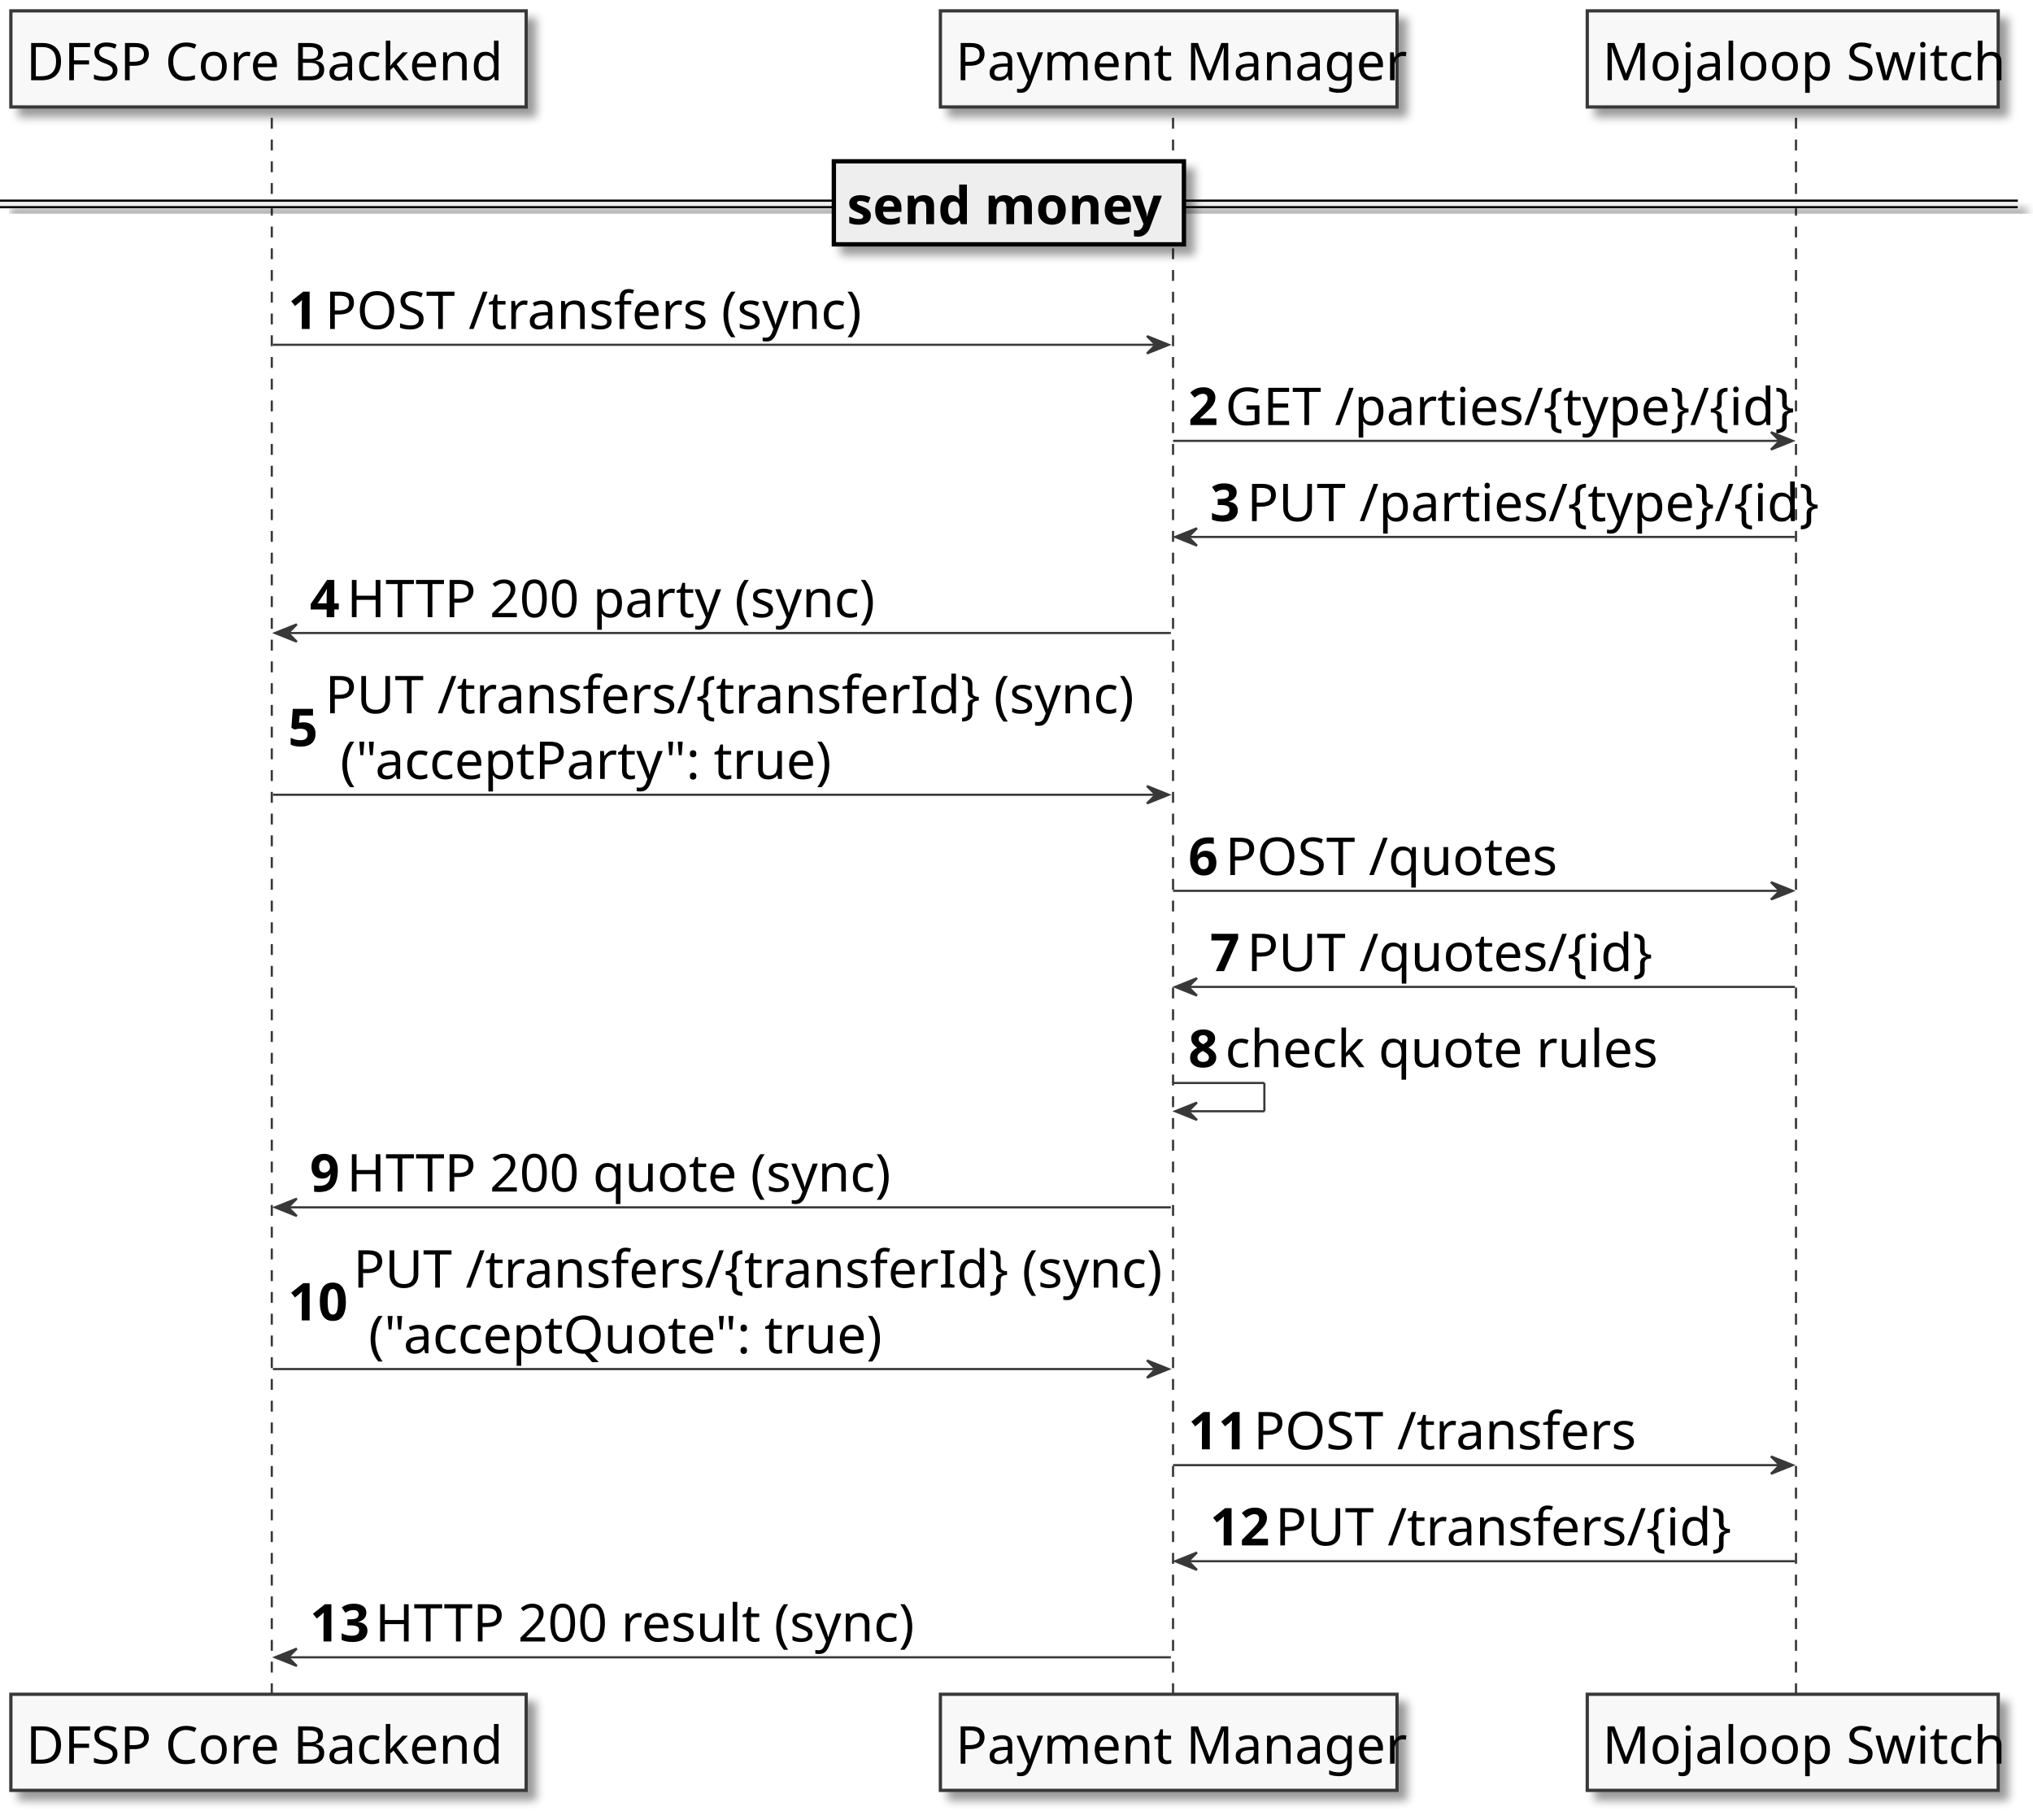
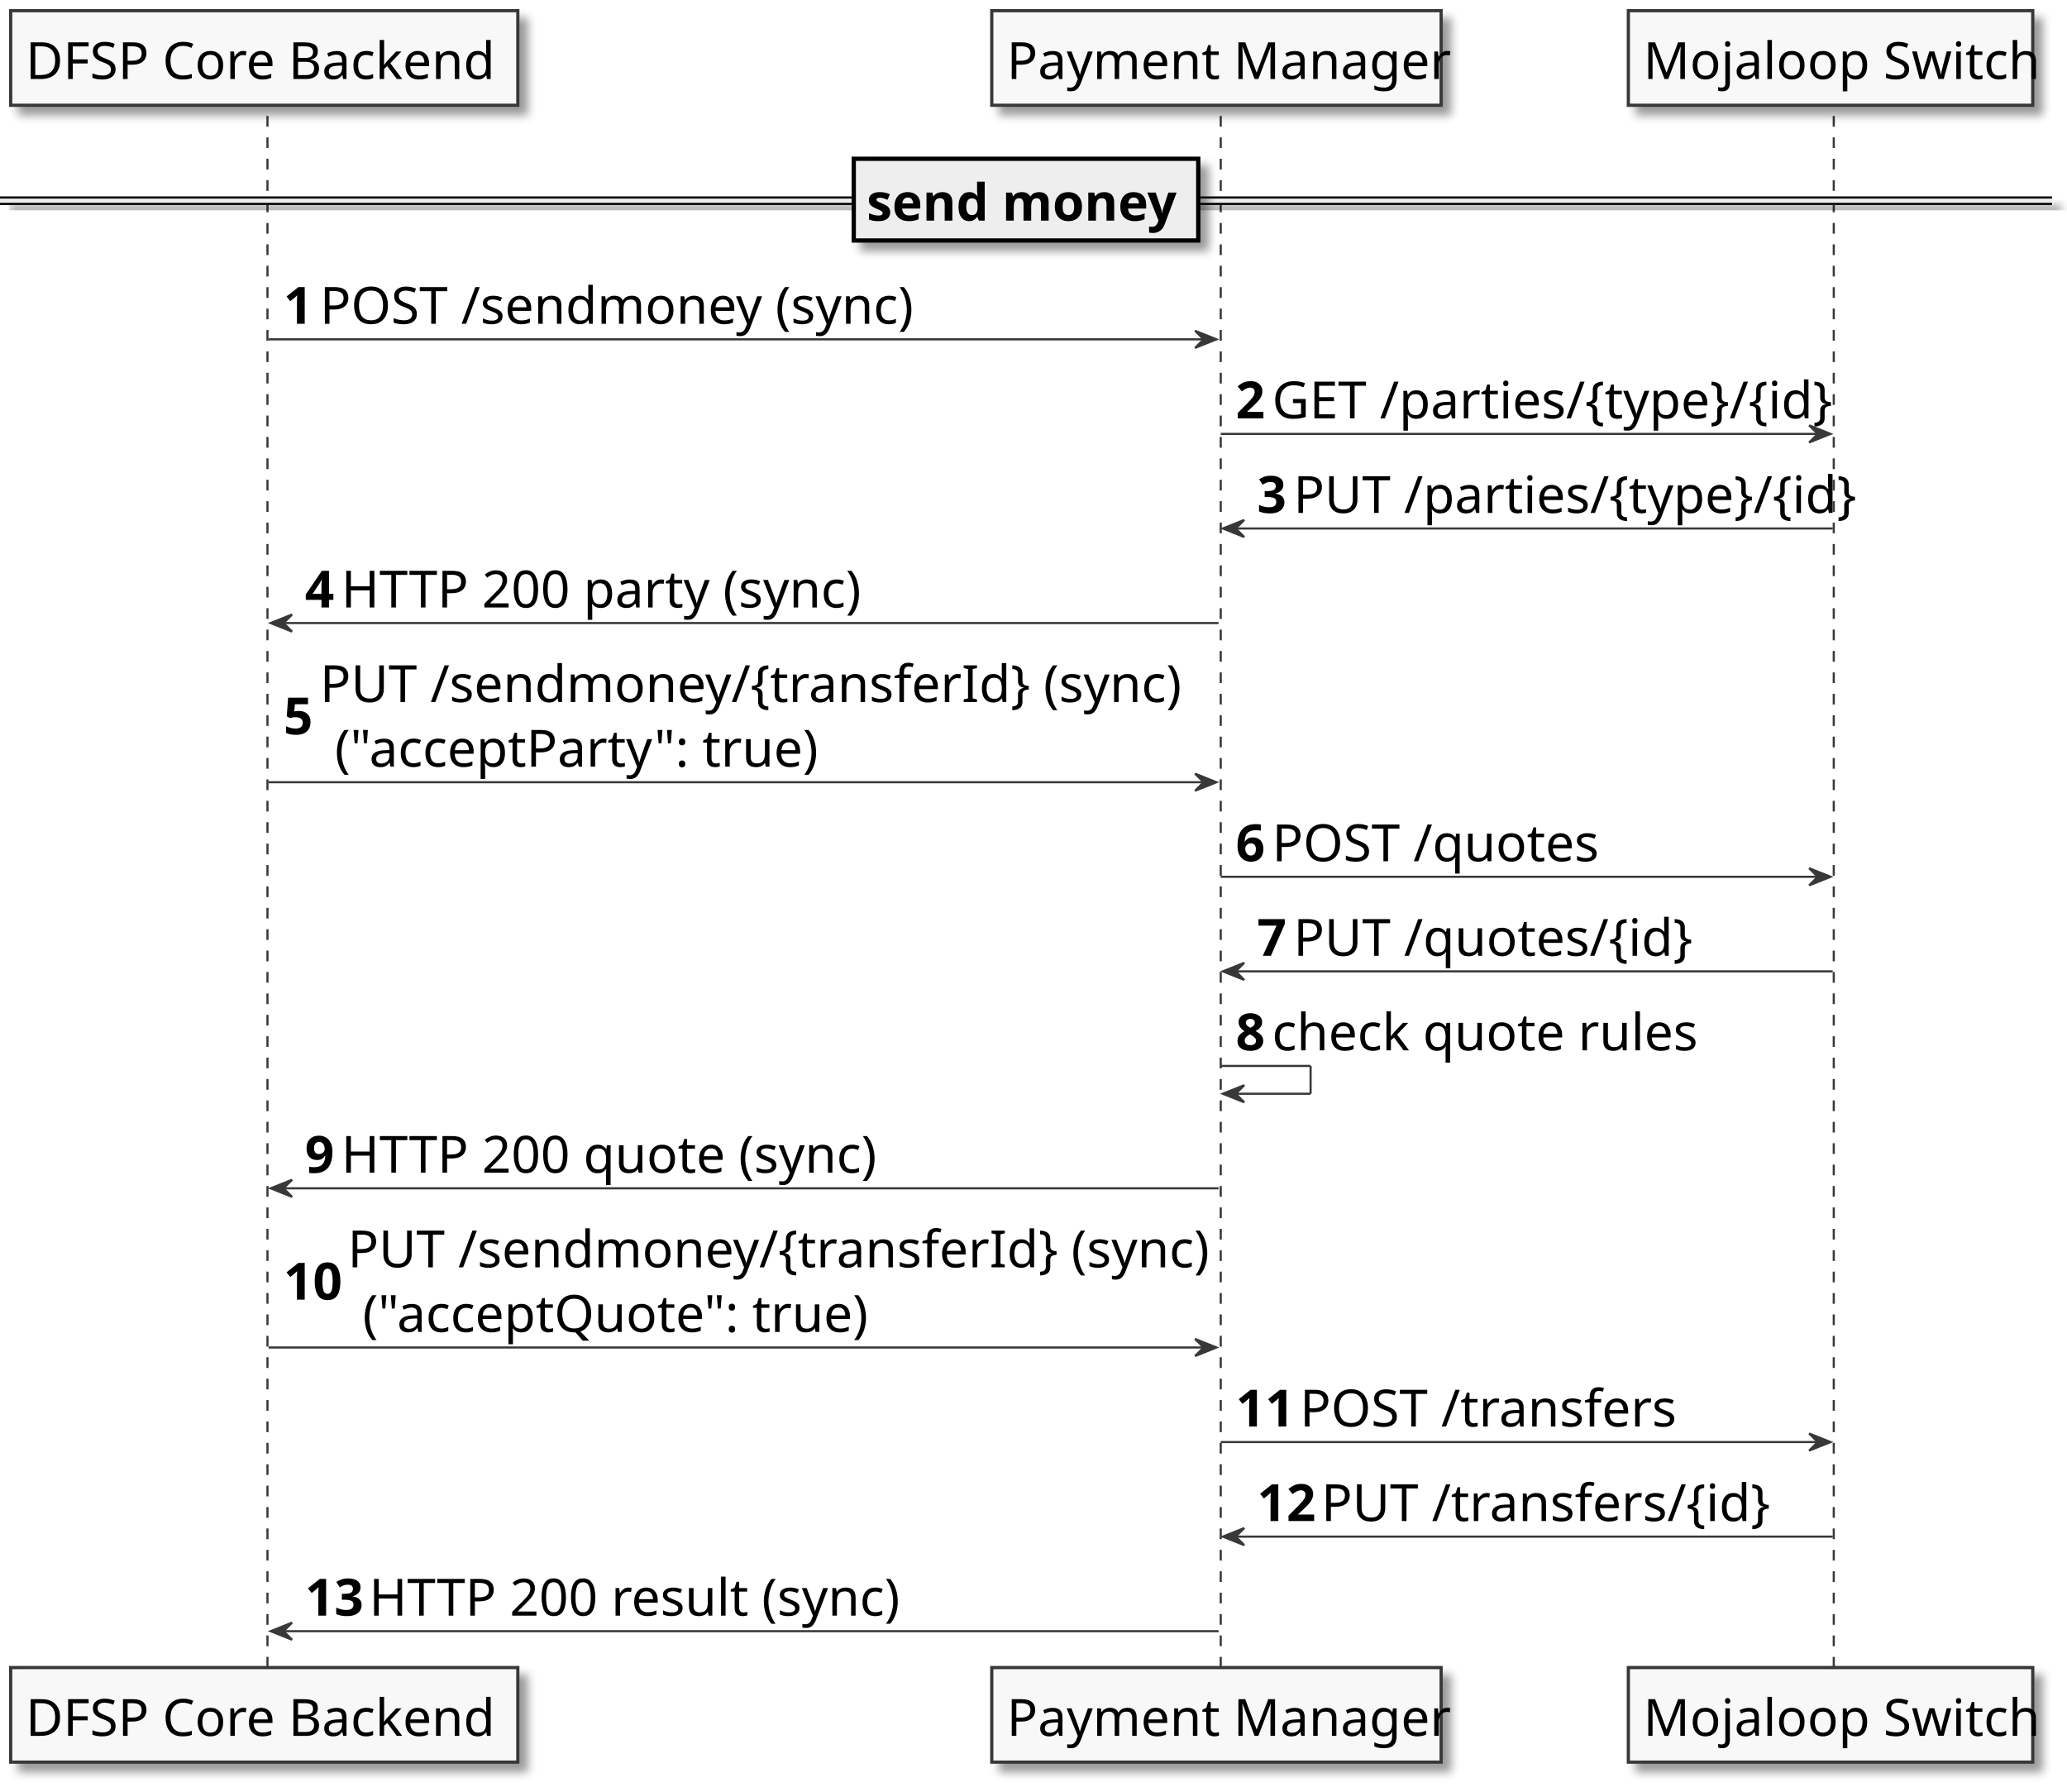
- <svg xmlns="http://www.w3.org/2000/svg" contentScriptType="application/ecmascript" contentStyleType="text/css" height="837px" preserveAspectRatio="none" style="width:935px;height:837px;" version="1.1" viewBox="0 0 935 837" width="935px" zoomAndPan="magnify">
+ <svg xmlns="http://www.w3.org/2000/svg" contentScriptType="application/ecmascript" contentStyleType="text/css" height="837px" preserveAspectRatio="none" style="width:966px;height:837px;" version="1.1" viewBox="0 0 966 837" width="966px" zoomAndPan="magnify">
  <defs>
-     <filter height="300%" id="f1j44mdjre273r" width="300%" x="-1" y="-1">
+     <filter height="300%" id="f5nk1uqqfyh47" width="300%" x="-1" y="-1">
      <feGaussianBlur result="blurOut" stdDeviation="2.0" />
      <feColorMatrix in="blurOut" result="blurOut2" type="matrix" values="0 0 0 0 0 0 0 0 0 0 0 0 0 0 0 0 0 0 .4 0" />
      <feOffset dx="4.0" dy="4.0" in="blurOut2" result="blurOut3" />
      <feBlend in="SourceGraphic" in2="blurOut3" mode="normal" />
    </filter>
  </defs>
  <g>
    <line style="stroke:#383838;stroke-width:1.0;stroke-dasharray:5.0,5.0;" x1="125" x2="125" y1="54.188" y2="780.188" />
-     <line style="stroke:#383838;stroke-width:1.0;stroke-dasharray:5.0,5.0;" x1="539.5" x2="539.5" y1="54.188" y2="780.188" />
-     <line style="stroke:#383838;stroke-width:1.0;stroke-dasharray:5.0,5.0;" x1="826" x2="826" y1="54.188" y2="780.188" />
-     <rect fill="#F8F8F8" filter="url(#f1j44mdjre273r)" height="44.188" style="stroke:#383838;stroke-width:1.5;" width="237" x="5" y="5" />
-     <text fill="#000000" font-family="sans-serif" font-size="24" lengthAdjust="spacingAndGlyphs" textLength="223" x="12" y="36.914">DFSP Core Backend</text>
-     <rect fill="#F8F8F8" filter="url(#f1j44mdjre273r)" height="44.188" style="stroke:#383838;stroke-width:1.5;" width="237" x="5" y="779.188" />
-     <text fill="#000000" font-family="sans-serif" font-size="24" lengthAdjust="spacingAndGlyphs" textLength="223" x="12" y="811.102">DFSP Core Backend</text>
-     <rect fill="#F8F8F8" filter="url(#f1j44mdjre273r)" height="44.188" style="stroke:#383838;stroke-width:1.5;" width="210" x="432.5" y="5" />
-     <text fill="#000000" font-family="sans-serif" font-size="24" lengthAdjust="spacingAndGlyphs" textLength="196" x="439.5" y="36.914">Payment Manager</text>
-     <rect fill="#F8F8F8" filter="url(#f1j44mdjre273r)" height="44.188" style="stroke:#383838;stroke-width:1.5;" width="210" x="432.5" y="779.188" />
-     <text fill="#000000" font-family="sans-serif" font-size="24" lengthAdjust="spacingAndGlyphs" textLength="196" x="439.5" y="811.102">Payment Manager</text>
-     <rect fill="#F8F8F8" filter="url(#f1j44mdjre273r)" height="44.188" style="stroke:#383838;stroke-width:1.5;" width="189" x="730" y="5" />
-     <text fill="#000000" font-family="sans-serif" font-size="24" lengthAdjust="spacingAndGlyphs" textLength="175" x="737" y="36.914">Mojaloop Switch</text>
-     <rect fill="#F8F8F8" filter="url(#f1j44mdjre273r)" height="44.188" style="stroke:#383838;stroke-width:1.5;" width="189" x="730" y="779.188" />
-     <text fill="#000000" font-family="sans-serif" font-size="24" lengthAdjust="spacingAndGlyphs" textLength="175" x="737" y="811.102">Mojaloop Switch</text>
-     <rect fill="#EEEEEE" filter="url(#f1j44mdjre273r)" height="3" style="stroke:#EEEEEE;stroke-width:1.0;" width="928" x="0" y="92.281" />
-     <line style="stroke:#000000;stroke-width:1.0;" x1="0" x2="928" y1="92.281" y2="92.281" />
-     <line style="stroke:#000000;stroke-width:1.0;" x1="0" x2="928" y1="95.281" y2="95.281" />
-     <rect fill="#EEEEEE" filter="url(#f1j44mdjre273r)" height="38.188" style="stroke:#000000;stroke-width:2.0;" width="161" x="383.5" y="74.188" />
-     <text fill="#000000" font-family="sans-serif" font-size="24" font-weight="bold" lengthAdjust="spacingAndGlyphs" textLength="140" x="389.5" y="103.102">send money</text>
-     <polygon fill="#383838" points="527.5,154.562,537.5,158.562,527.5,162.562,531.5,158.562" style="stroke:#383838;stroke-width:1.0;" />
-     <line style="stroke:#383838;stroke-width:1.0;" x1="125.5" x2="533.5" y1="158.562" y2="158.562" />
-     <text fill="#000000" font-family="sans-serif" font-size="24" font-weight="bold" lengthAdjust="spacingAndGlyphs" textLength="13" x="132.5" y="151.289">1</text>
-     <text fill="#000000" font-family="sans-serif" font-size="24" lengthAdjust="spacingAndGlyphs" textLength="246" x="149.5" y="151.289">POST /transfers (sync)</text>
-     <polygon fill="#383838" points="814.5,198.75,824.5,202.75,814.5,206.75,818.5,202.75" style="stroke:#383838;stroke-width:1.0;" />
-     <line style="stroke:#383838;stroke-width:1.0;" x1="539.5" x2="820.5" y1="202.75" y2="202.75" />
-     <text fill="#000000" font-family="sans-serif" font-size="24" font-weight="bold" lengthAdjust="spacingAndGlyphs" textLength="13" x="546.5" y="195.477">2</text>
-     <text fill="#000000" font-family="sans-serif" font-size="24" lengthAdjust="spacingAndGlyphs" textLength="246" x="563.5" y="195.477">GET /parties/{type}/{id}</text>
-     <polygon fill="#383838" points="550.5,242.938,540.5,246.938,550.5,250.938,546.5,246.938" style="stroke:#383838;stroke-width:1.0;" />
-     <line style="stroke:#383838;stroke-width:1.0;" x1="544.5" x2="825.5" y1="246.938" y2="246.938" />
-     <text fill="#000000" font-family="sans-serif" font-size="24" font-weight="bold" lengthAdjust="spacingAndGlyphs" textLength="13" x="556.5" y="239.664">3</text>
-     <text fill="#000000" font-family="sans-serif" font-size="24" lengthAdjust="spacingAndGlyphs" textLength="244" x="573.5" y="239.664">PUT /parties/{type}/{id}</text>
+     <line style="stroke:#383838;stroke-width:1.0;stroke-dasharray:5.0,5.0;" x1="570.5" x2="570.5" y1="54.188" y2="780.188" />
+     <line style="stroke:#383838;stroke-width:1.0;stroke-dasharray:5.0,5.0;" x1="857" x2="857" y1="54.188" y2="780.188" />
+     <rect fill="#F8F8F8" filter="url(#f5nk1uqqfyh47)" height="44.188" style="stroke:#383838;stroke-width:1.5;" width="237" x="5" y="5" />
+     <text fill="#000000" font-family="sans-serif" font-size="24" lengthAdjust="spacing" textLength="223" x="12" y="36.914">DFSP Core Backend</text>
+     <rect fill="#F8F8F8" filter="url(#f5nk1uqqfyh47)" height="44.188" style="stroke:#383838;stroke-width:1.5;" width="237" x="5" y="779.188" />
+     <text fill="#000000" font-family="sans-serif" font-size="24" lengthAdjust="spacing" textLength="223" x="12" y="811.102">DFSP Core Backend</text>
+     <rect fill="#F8F8F8" filter="url(#f5nk1uqqfyh47)" height="44.188" style="stroke:#383838;stroke-width:1.5;" width="210" x="463.5" y="5" />
+     <text fill="#000000" font-family="sans-serif" font-size="24" lengthAdjust="spacing" textLength="196" x="470.5" y="36.914">Payment Manager</text>
+     <rect fill="#F8F8F8" filter="url(#f5nk1uqqfyh47)" height="44.188" style="stroke:#383838;stroke-width:1.5;" width="210" x="463.5" y="779.188" />
+     <text fill="#000000" font-family="sans-serif" font-size="24" lengthAdjust="spacing" textLength="196" x="470.5" y="811.102">Payment Manager</text>
+     <rect fill="#F8F8F8" filter="url(#f5nk1uqqfyh47)" height="44.188" style="stroke:#383838;stroke-width:1.5;" width="189" x="761" y="5" />
+     <text fill="#000000" font-family="sans-serif" font-size="24" lengthAdjust="spacing" textLength="175" x="768" y="36.914">Mojaloop Switch</text>
+     <rect fill="#F8F8F8" filter="url(#f5nk1uqqfyh47)" height="44.188" style="stroke:#383838;stroke-width:1.5;" width="189" x="761" y="779.188" />
+     <text fill="#000000" font-family="sans-serif" font-size="24" lengthAdjust="spacing" textLength="175" x="768" y="811.102">Mojaloop Switch</text>
+     <rect fill="#EEEEEE" filter="url(#f5nk1uqqfyh47)" height="3" style="stroke:#EEEEEE;stroke-width:1.0;" width="959" x="0" y="92.281" />
+     <line style="stroke:#000000;stroke-width:1.0;" x1="0" x2="959" y1="92.281" y2="92.281" />
+     <line style="stroke:#000000;stroke-width:1.0;" x1="0" x2="959" y1="95.281" y2="95.281" />
+     <rect fill="#EEEEEE" filter="url(#f5nk1uqqfyh47)" height="38.188" style="stroke:#000000;stroke-width:2.0;" width="161" x="399" y="74.188" />
+     <text fill="#000000" font-family="sans-serif" font-size="24" font-weight="bold" lengthAdjust="spacing" textLength="140" x="405" y="103.102">send money</text>
+     <polygon fill="#383838" points="558.5,154.562,568.5,158.562,558.5,162.562,562.5,158.562" style="stroke:#383838;stroke-width:1.0;" />
+     <line style="stroke:#383838;stroke-width:1.0;" x1="125.5" x2="564.5" y1="158.562" y2="158.562" />
+     <text fill="#000000" font-family="sans-serif" font-size="24" font-weight="bold" lengthAdjust="spacing" textLength="13" x="132.5" y="151.289">1</text>
+     <text fill="#000000" font-family="sans-serif" font-size="24" lengthAdjust="spacing" textLength="277" x="149.5" y="151.289">POST /sendmoney (sync)</text>
+     <polygon fill="#383838" points="845.5,198.75,855.5,202.75,845.5,206.75,849.5,202.75" style="stroke:#383838;stroke-width:1.0;" />
+     <line style="stroke:#383838;stroke-width:1.0;" x1="570.5" x2="851.5" y1="202.75" y2="202.75" />
+     <text fill="#000000" font-family="sans-serif" font-size="24" font-weight="bold" lengthAdjust="spacing" textLength="13" x="577.5" y="195.477">2</text>
+     <text fill="#000000" font-family="sans-serif" font-size="24" lengthAdjust="spacing" textLength="246" x="594.5" y="195.477">GET /parties/{type}/{id}</text>
+     <polygon fill="#383838" points="581.5,242.938,571.5,246.938,581.5,250.938,577.5,246.938" style="stroke:#383838;stroke-width:1.0;" />
+     <line style="stroke:#383838;stroke-width:1.0;" x1="575.5" x2="856.5" y1="246.938" y2="246.938" />
+     <text fill="#000000" font-family="sans-serif" font-size="24" font-weight="bold" lengthAdjust="spacing" textLength="13" x="587.5" y="239.664">3</text>
+     <text fill="#000000" font-family="sans-serif" font-size="24" lengthAdjust="spacing" textLength="244" x="604.5" y="239.664">PUT /parties/{type}/{id}</text>
    <polygon fill="#383838" points="136.5,287.125,126.5,291.125,136.5,295.125,132.5,291.125" style="stroke:#383838;stroke-width:1.0;" />
-     <line style="stroke:#383838;stroke-width:1.0;" x1="130.5" x2="538.5" y1="291.125" y2="291.125" />
-     <text fill="#000000" font-family="sans-serif" font-size="24" font-weight="bold" lengthAdjust="spacingAndGlyphs" textLength="13" x="142.5" y="283.852">4</text>
-     <text fill="#000000" font-family="sans-serif" font-size="24" lengthAdjust="spacingAndGlyphs" textLength="241" x="159.5" y="283.852">HTTP 200 party (sync)</text>
-     <polygon fill="#383838" points="527.5,361.5,537.5,365.5,527.5,369.5,531.5,365.5" style="stroke:#383838;stroke-width:1.0;" />
-     <line style="stroke:#383838;stroke-width:1.0;" x1="125.5" x2="533.5" y1="365.5" y2="365.5" />
-     <text fill="#000000" font-family="sans-serif" font-size="24" font-weight="bold" lengthAdjust="spacingAndGlyphs" textLength="13" x="132.5" y="343.133">5</text>
-     <text fill="#000000" font-family="sans-serif" font-size="24" lengthAdjust="spacingAndGlyphs" textLength="353" x="149.5" y="328.039">PUT /transfers/{transferId} (sync)</text>
-     <text fill="#000000" font-family="sans-serif" font-size="24" lengthAdjust="spacingAndGlyphs" textLength="217" x="156.5" y="358.227">("acceptParty": true)</text>
-     <polygon fill="#383838" points="814.5,405.688,824.5,409.688,814.5,413.688,818.5,409.688" style="stroke:#383838;stroke-width:1.0;" />
-     <line style="stroke:#383838;stroke-width:1.0;" x1="539.5" x2="820.5" y1="409.688" y2="409.688" />
-     <text fill="#000000" font-family="sans-serif" font-size="24" font-weight="bold" lengthAdjust="spacingAndGlyphs" textLength="13" x="546.5" y="402.414">6</text>
-     <text fill="#000000" font-family="sans-serif" font-size="24" lengthAdjust="spacingAndGlyphs" textLength="152" x="563.5" y="402.414">POST /quotes</text>
-     <polygon fill="#383838" points="550.5,449.875,540.5,453.875,550.5,457.875,546.5,453.875" style="stroke:#383838;stroke-width:1.0;" />
-     <line style="stroke:#383838;stroke-width:1.0;" x1="544.5" x2="825.5" y1="453.875" y2="453.875" />
-     <text fill="#000000" font-family="sans-serif" font-size="24" font-weight="bold" lengthAdjust="spacingAndGlyphs" textLength="13" x="556.5" y="446.602">7</text>
-     <text fill="#000000" font-family="sans-serif" font-size="24" lengthAdjust="spacingAndGlyphs" textLength="176" x="573.5" y="446.602">PUT /quotes/{id}</text>
-     <line style="stroke:#383838;stroke-width:1.0;" x1="539.5" x2="581.5" y1="498.062" y2="498.062" />
-     <line style="stroke:#383838;stroke-width:1.0;" x1="581.5" x2="581.5" y1="498.062" y2="511.062" />
-     <line style="stroke:#383838;stroke-width:1.0;" x1="540.5" x2="581.5" y1="511.062" y2="511.062" />
-     <polygon fill="#383838" points="550.5,507.062,540.5,511.062,550.5,515.062,546.5,511.062" style="stroke:#383838;stroke-width:1.0;" />
-     <text fill="#000000" font-family="sans-serif" font-size="24" font-weight="bold" lengthAdjust="spacingAndGlyphs" textLength="13" x="546.5" y="490.789">8</text>
-     <text fill="#000000" font-family="sans-serif" font-size="24" lengthAdjust="spacingAndGlyphs" textLength="191" x="563.5" y="490.789">check quote rules</text>
+     <line style="stroke:#383838;stroke-width:1.0;" x1="130.5" x2="569.5" y1="291.125" y2="291.125" />
+     <text fill="#000000" font-family="sans-serif" font-size="24" font-weight="bold" lengthAdjust="spacing" textLength="13" x="142.5" y="283.852">4</text>
+     <text fill="#000000" font-family="sans-serif" font-size="24" lengthAdjust="spacing" textLength="241" x="159.5" y="283.852">HTTP 200 party (sync)</text>
+     <polygon fill="#383838" points="558.5,361.5,568.5,365.5,558.5,369.5,562.5,365.5" style="stroke:#383838;stroke-width:1.0;" />
+     <line style="stroke:#383838;stroke-width:1.0;" x1="125.5" x2="564.5" y1="365.5" y2="365.5" />
+     <text fill="#000000" font-family="sans-serif" font-size="24" font-weight="bold" lengthAdjust="spacing" textLength="13" x="132.5" y="343.133">5</text>
+     <text fill="#000000" font-family="sans-serif" font-size="24" lengthAdjust="spacing" textLength="384" x="149.5" y="328.039">PUT /sendmoney/{transferId} (sync)</text>
+     <text fill="#000000" font-family="sans-serif" font-size="24" lengthAdjust="spacing" textLength="217" x="156.5" y="358.227">("acceptParty": true)</text>
+     <polygon fill="#383838" points="845.5,405.688,855.5,409.688,845.5,413.688,849.5,409.688" style="stroke:#383838;stroke-width:1.0;" />
+     <line style="stroke:#383838;stroke-width:1.0;" x1="570.5" x2="851.5" y1="409.688" y2="409.688" />
+     <text fill="#000000" font-family="sans-serif" font-size="24" font-weight="bold" lengthAdjust="spacing" textLength="13" x="577.5" y="402.414">6</text>
+     <text fill="#000000" font-family="sans-serif" font-size="24" lengthAdjust="spacing" textLength="152" x="594.5" y="402.414">POST /quotes</text>
+     <polygon fill="#383838" points="581.5,449.875,571.5,453.875,581.5,457.875,577.5,453.875" style="stroke:#383838;stroke-width:1.0;" />
+     <line style="stroke:#383838;stroke-width:1.0;" x1="575.5" x2="856.5" y1="453.875" y2="453.875" />
+     <text fill="#000000" font-family="sans-serif" font-size="24" font-weight="bold" lengthAdjust="spacing" textLength="13" x="587.5" y="446.602">7</text>
+     <text fill="#000000" font-family="sans-serif" font-size="24" lengthAdjust="spacing" textLength="176" x="604.5" y="446.602">PUT /quotes/{id}</text>
+     <line style="stroke:#383838;stroke-width:1.0;" x1="570.5" x2="612.5" y1="498.062" y2="498.062" />
+     <line style="stroke:#383838;stroke-width:1.0;" x1="612.5" x2="612.5" y1="498.062" y2="511.062" />
+     <line style="stroke:#383838;stroke-width:1.0;" x1="571.5" x2="612.5" y1="511.062" y2="511.062" />
+     <polygon fill="#383838" points="581.5,507.062,571.5,511.062,581.5,515.062,577.5,511.062" style="stroke:#383838;stroke-width:1.0;" />
+     <text fill="#000000" font-family="sans-serif" font-size="24" font-weight="bold" lengthAdjust="spacing" textLength="13" x="577.5" y="490.789">8</text>
+     <text fill="#000000" font-family="sans-serif" font-size="24" lengthAdjust="spacing" textLength="191" x="594.5" y="490.789">check quote rules</text>
    <polygon fill="#383838" points="136.5,551.25,126.5,555.25,136.5,559.25,132.5,555.25" style="stroke:#383838;stroke-width:1.0;" />
-     <line style="stroke:#383838;stroke-width:1.0;" x1="130.5" x2="538.5" y1="555.25" y2="555.25" />
-     <text fill="#000000" font-family="sans-serif" font-size="24" font-weight="bold" lengthAdjust="spacingAndGlyphs" textLength="13" x="142.5" y="547.977">9</text>
-     <text fill="#000000" font-family="sans-serif" font-size="24" lengthAdjust="spacingAndGlyphs" textLength="248" x="159.5" y="547.977">HTTP 200 quote (sync)</text>
-     <polygon fill="#383838" points="527.5,625.625,537.5,629.625,527.5,633.625,531.5,629.625" style="stroke:#383838;stroke-width:1.0;" />
-     <line style="stroke:#383838;stroke-width:1.0;" x1="125.5" x2="533.5" y1="629.625" y2="629.625" />
-     <text fill="#000000" font-family="sans-serif" font-size="24" font-weight="bold" lengthAdjust="spacingAndGlyphs" textLength="26" x="132.5" y="607.258">10</text>
-     <text fill="#000000" font-family="sans-serif" font-size="24" lengthAdjust="spacingAndGlyphs" textLength="353" x="162.5" y="592.164">PUT /transfers/{transferId} (sync)</text>
-     <text fill="#000000" font-family="sans-serif" font-size="24" lengthAdjust="spacingAndGlyphs" textLength="227" x="169.5" y="622.352">("acceptQuote": true)</text>
-     <polygon fill="#383838" points="814.5,669.812,824.5,673.812,814.5,677.812,818.5,673.812" style="stroke:#383838;stroke-width:1.0;" />
-     <line style="stroke:#383838;stroke-width:1.0;" x1="539.5" x2="820.5" y1="673.812" y2="673.812" />
-     <text fill="#000000" font-family="sans-serif" font-size="24" font-weight="bold" lengthAdjust="spacingAndGlyphs" textLength="26" x="546.5" y="666.539">11</text>
-     <text fill="#000000" font-family="sans-serif" font-size="24" lengthAdjust="spacingAndGlyphs" textLength="173" x="576.5" y="666.539">POST /transfers</text>
-     <polygon fill="#383838" points="550.5,714,540.5,718,550.5,722,546.5,718" style="stroke:#383838;stroke-width:1.0;" />
-     <line style="stroke:#383838;stroke-width:1.0;" x1="544.5" x2="825.5" y1="718" y2="718" />
-     <text fill="#000000" font-family="sans-serif" font-size="24" font-weight="bold" lengthAdjust="spacingAndGlyphs" textLength="26" x="556.5" y="710.727">12</text>
-     <text fill="#000000" font-family="sans-serif" font-size="24" lengthAdjust="spacingAndGlyphs" textLength="197" x="586.5" y="710.727">PUT /transfers/{id}</text>
+     <line style="stroke:#383838;stroke-width:1.0;" x1="130.5" x2="569.5" y1="555.25" y2="555.25" />
+     <text fill="#000000" font-family="sans-serif" font-size="24" font-weight="bold" lengthAdjust="spacing" textLength="13" x="142.5" y="547.977">9</text>
+     <text fill="#000000" font-family="sans-serif" font-size="24" lengthAdjust="spacing" textLength="248" x="159.5" y="547.977">HTTP 200 quote (sync)</text>
+     <polygon fill="#383838" points="558.5,625.625,568.5,629.625,558.5,633.625,562.5,629.625" style="stroke:#383838;stroke-width:1.0;" />
+     <line style="stroke:#383838;stroke-width:1.0;" x1="125.5" x2="564.5" y1="629.625" y2="629.625" />
+     <text fill="#000000" font-family="sans-serif" font-size="24" font-weight="bold" lengthAdjust="spacing" textLength="26" x="132.5" y="607.258">10</text>
+     <text fill="#000000" font-family="sans-serif" font-size="24" lengthAdjust="spacing" textLength="384" x="162.5" y="592.164">PUT /sendmoney/{transferId} (sync)</text>
+     <text fill="#000000" font-family="sans-serif" font-size="24" lengthAdjust="spacing" textLength="227" x="169.5" y="622.352">("acceptQuote": true)</text>
+     <polygon fill="#383838" points="845.5,669.812,855.5,673.812,845.5,677.812,849.5,673.812" style="stroke:#383838;stroke-width:1.0;" />
+     <line style="stroke:#383838;stroke-width:1.0;" x1="570.5" x2="851.5" y1="673.812" y2="673.812" />
+     <text fill="#000000" font-family="sans-serif" font-size="24" font-weight="bold" lengthAdjust="spacing" textLength="26" x="577.5" y="666.539">11</text>
+     <text fill="#000000" font-family="sans-serif" font-size="24" lengthAdjust="spacing" textLength="173" x="607.5" y="666.539">POST /transfers</text>
+     <polygon fill="#383838" points="581.5,714,571.5,718,581.5,722,577.5,718" style="stroke:#383838;stroke-width:1.0;" />
+     <line style="stroke:#383838;stroke-width:1.0;" x1="575.5" x2="856.5" y1="718" y2="718" />
+     <text fill="#000000" font-family="sans-serif" font-size="24" font-weight="bold" lengthAdjust="spacing" textLength="26" x="587.5" y="710.727">12</text>
+     <text fill="#000000" font-family="sans-serif" font-size="24" lengthAdjust="spacing" textLength="197" x="617.5" y="710.727">PUT /transfers/{id}</text>
    <polygon fill="#383838" points="136.5,758.188,126.5,762.188,136.5,766.188,132.5,762.188" style="stroke:#383838;stroke-width:1.0;" />
-     <line style="stroke:#383838;stroke-width:1.0;" x1="130.5" x2="538.5" y1="762.188" y2="762.188" />
-     <text fill="#000000" font-family="sans-serif" font-size="24" font-weight="bold" lengthAdjust="spacingAndGlyphs" textLength="26" x="142.5" y="754.914">13</text>
-     <text fill="#000000" font-family="sans-serif" font-size="24" lengthAdjust="spacingAndGlyphs" textLength="247" x="172.5" y="754.914">HTTP 200 result (sync)</text>
+     <line style="stroke:#383838;stroke-width:1.0;" x1="130.5" x2="569.5" y1="762.188" y2="762.188" />
+     <text fill="#000000" font-family="sans-serif" font-size="24" font-weight="bold" lengthAdjust="spacing" textLength="26" x="142.5" y="754.914">13</text>
+     <text fill="#000000" font-family="sans-serif" font-size="24" lengthAdjust="spacing" textLength="247" x="172.5" y="754.914">HTTP 200 result (sync)</text>
  </g>
</svg>
